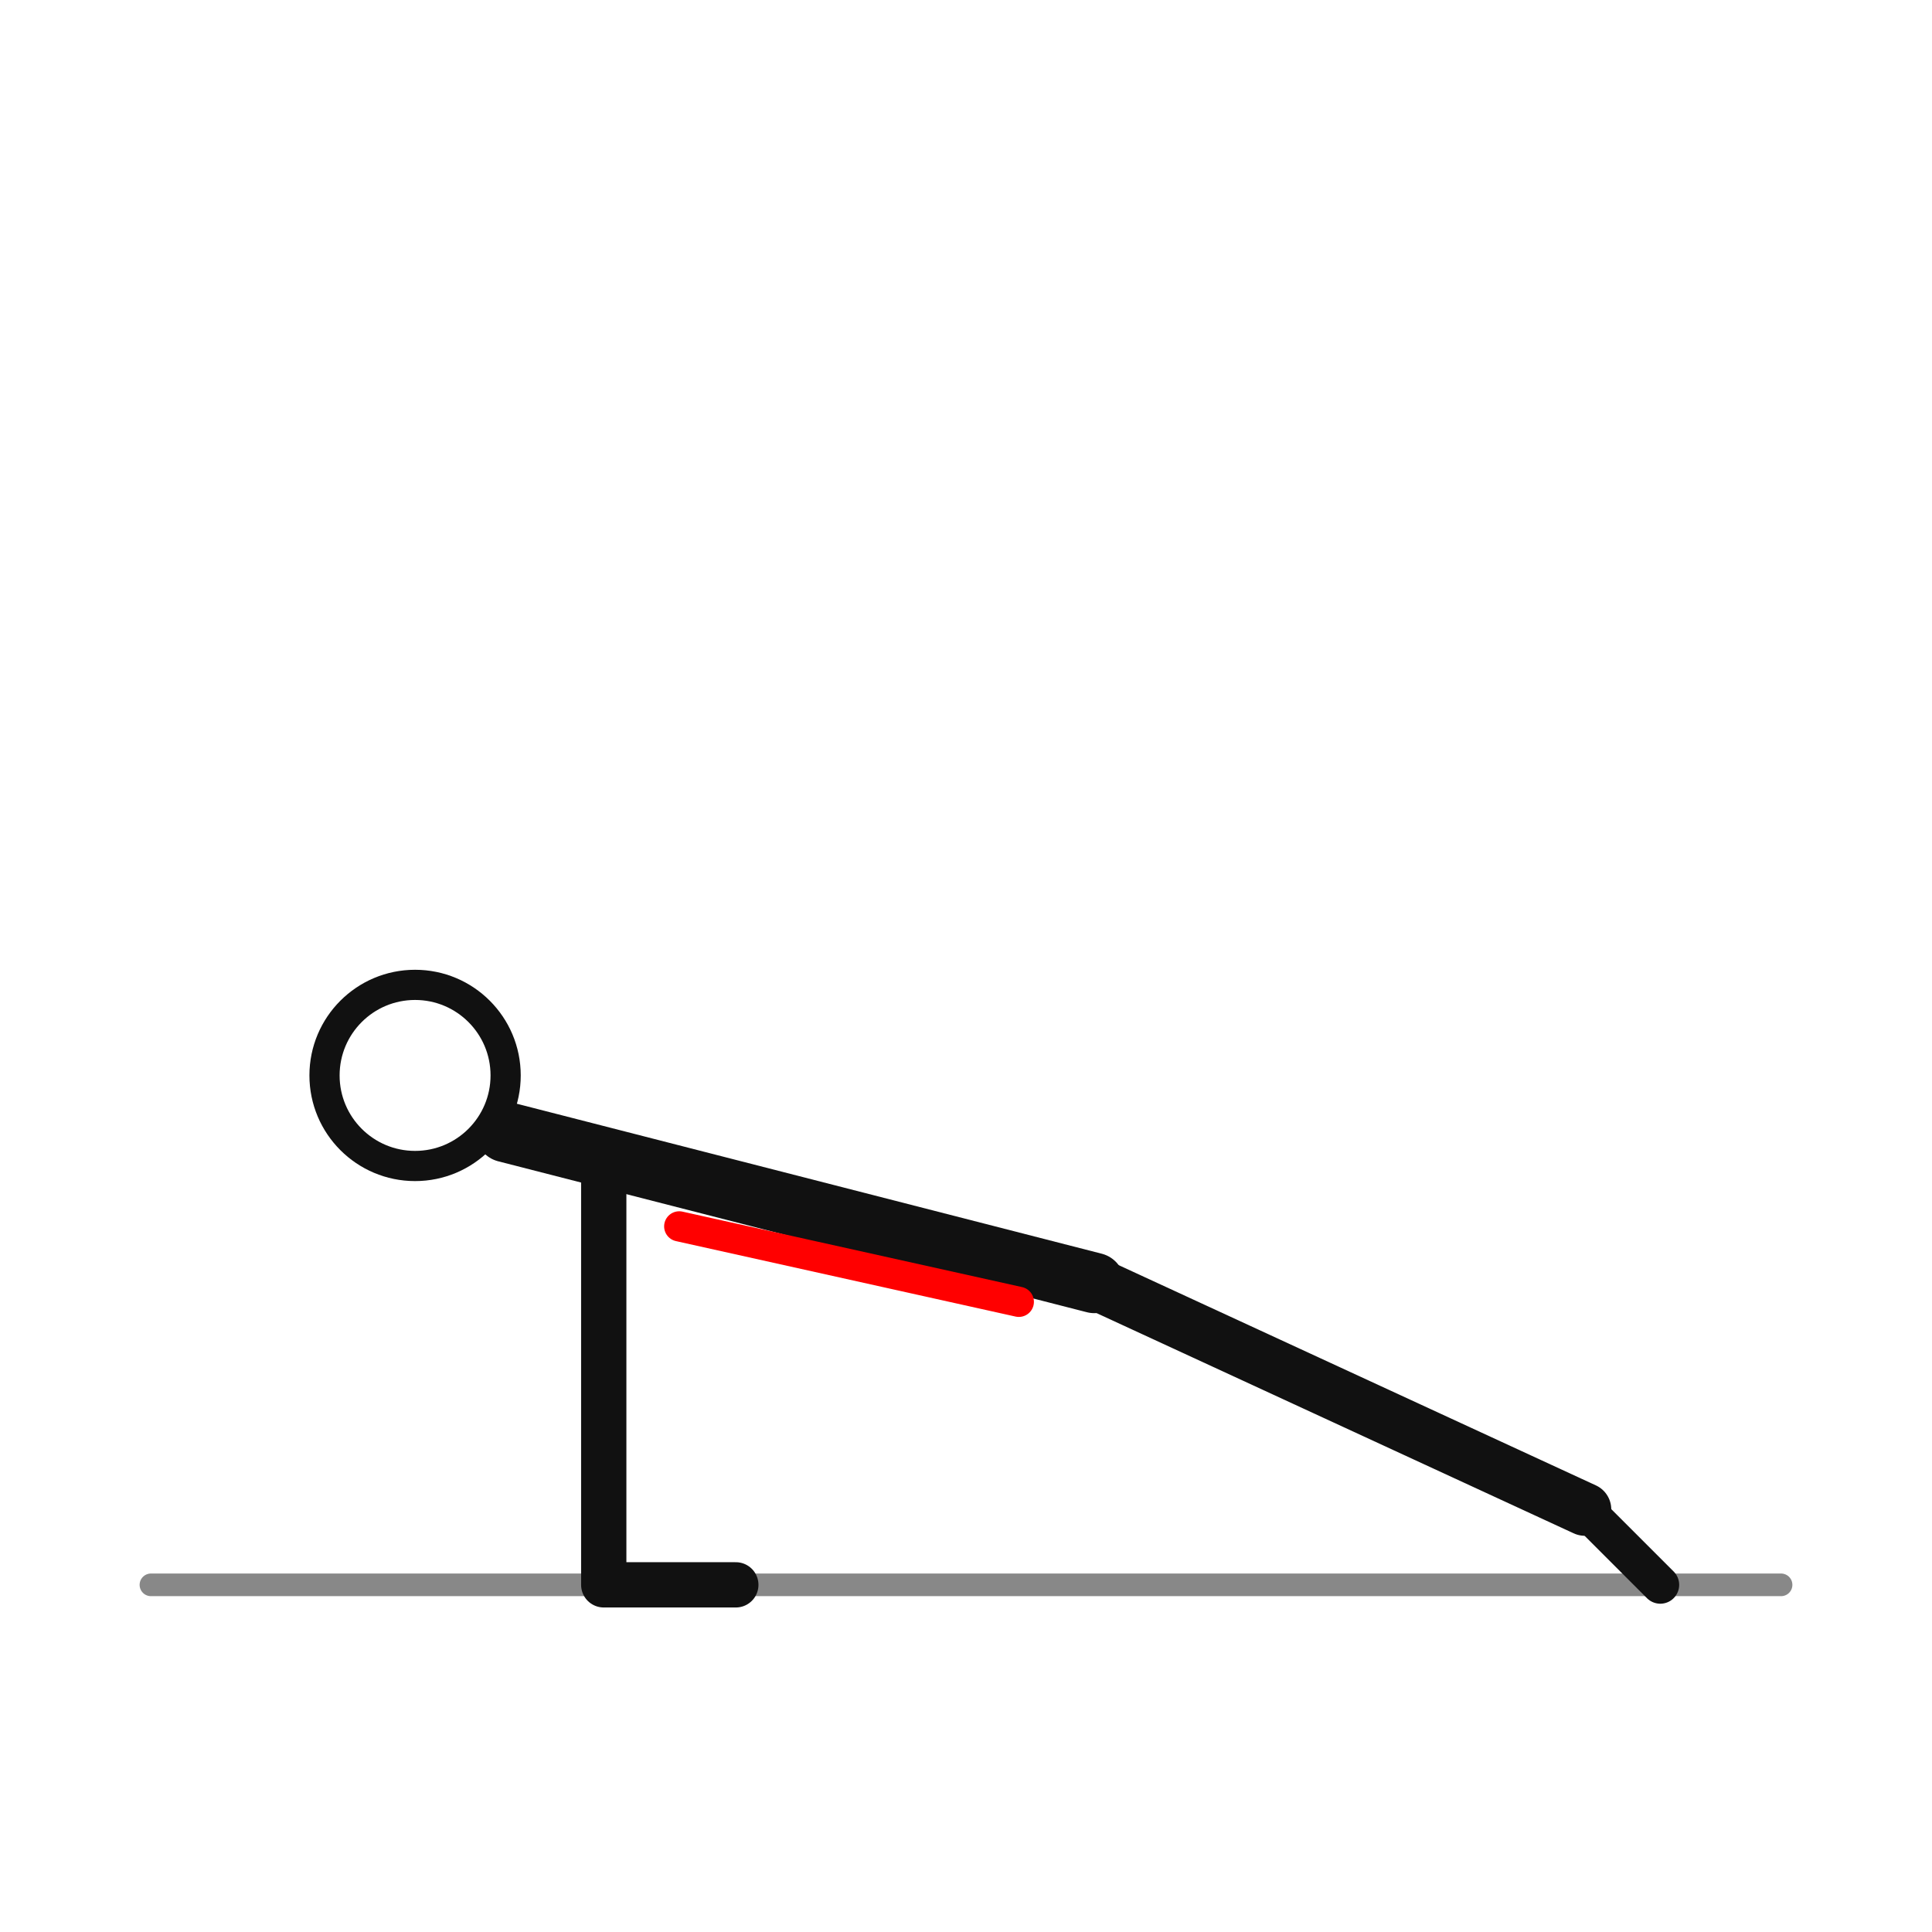
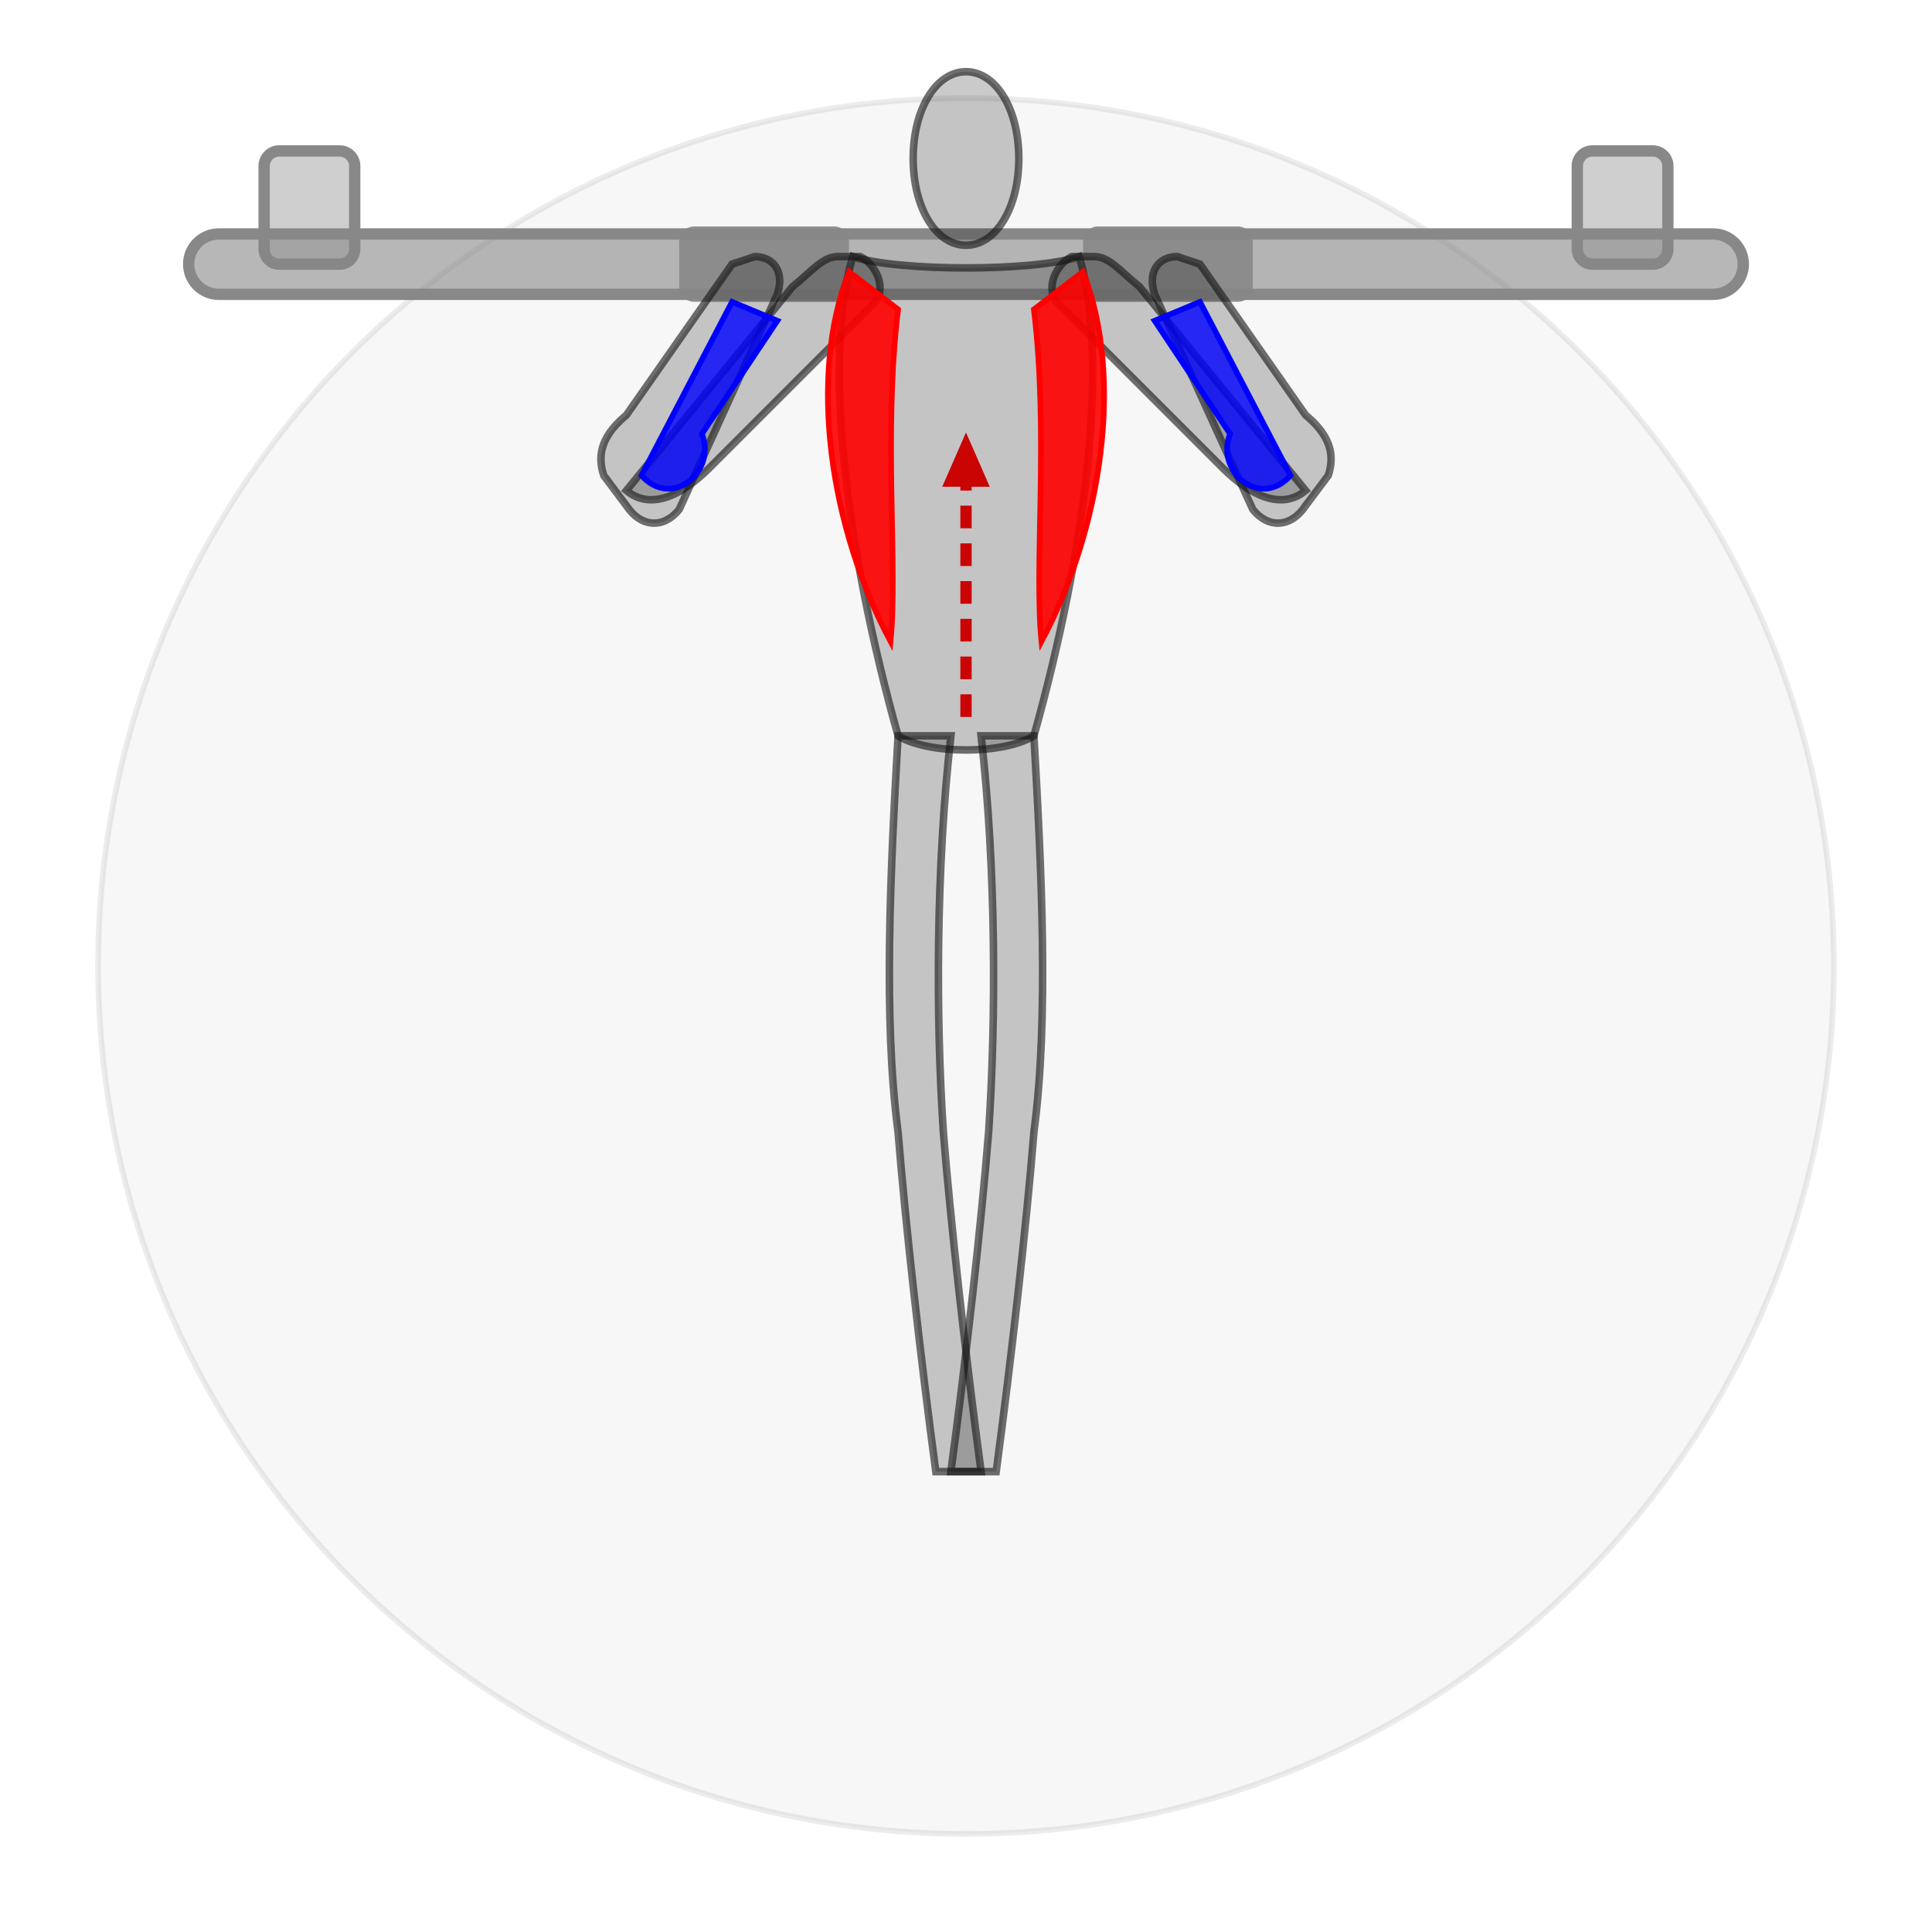
<svg xmlns="http://www.w3.org/2000/svg" viewBox="0 0 512 512">
-   <path stroke="#888888" stroke-width="6" stroke-linecap="round" d="M 40,420 L 472,420" />
-   <circle cx="110" cy="285" r="24" stroke="#111111" stroke-width="8" fill="none" />
-   <path stroke="#111111" stroke-width="16" stroke-linecap="round" d="M 134,300 L 290,340" />
-   <path stroke="#111111" stroke-width="12" stroke-linecap="round" stroke-linejoin="round" fill="none" d="M 160,310 L 160,420 L 195,420" />
-   <path stroke="#111111" stroke-width="14" stroke-linecap="round" d="M 290,340 L 420,400" />
-   <path stroke="#111111" stroke-width="10" stroke-linecap="round" d="M 420,400 L 440,420" />
-   <path stroke="#FF0000" stroke-width="8" stroke-linecap="round" d="M 180,325 L 270,345" />
+   <defs>
+     <marker id="arrow" viewBox="0 0 10 10" refX="5" refY="5" markerWidth="6" markerHeight="6" orient="auto-start-reverse">
+       <path d="M 0 1.5 L 8 5 L 0 8.5 z" fill="#FF0000" />
+     </marker>
+     <marker id="arrow-neutral" viewBox="0 0 10 10" refX="5" refY="5" markerWidth="6" markerHeight="6" orient="auto-start-reverse">
+       <path d="M 0 1.5 L 8 5 L 0 8.5 z" fill="#888888" />
+     </marker>
+   </defs>
+   <circle cx="256" cy="256" r="230" fill="#111111" fill-opacity="0.035" stroke="#111111" stroke-width="1.5" stroke-opacity="0.08" />
+   <rect x="70" y="40" width="24" height="30" rx="4" fill="#888888" fill-opacity="0.4" stroke="#888888" stroke-width="3" />
+   <rect x="418" y="40" width="24" height="30" rx="4" fill="#888888" fill-opacity="0.4" stroke="#888888" stroke-width="3" />
+   <rect x="50" y="62" width="412" height="16" rx="8" fill="#888888" fill-opacity="0.6" stroke="#888888" stroke-width="3" />
+   <rect x="180" y="60" width="45" height="20" rx="4" fill="#888888" fill-opacity="0.9" />
+   <rect x="287" y="60" width="45" height="20" rx="4" fill="#888888" fill-opacity="0.9" />
+   <path d="M 256,190 L 256,120" stroke="#FF0000" stroke-width="3" stroke-dasharray="6,4" marker-end="url(#arrow)" />
+   <path d="M 242,42 C 242,29 248,19 256,19 C 264,19 270,29 270,42 C 270,55 264,65 256,65 C 248,65 242,55 242,42 Z" fill="#111111" fill-opacity="0.22" stroke="#111111" stroke-width="2" stroke-opacity="0.6" />
+   <path d="M 200,68 C 205,68 208,72 206,78 L 180,135 C 176,140 170,140 166,134 L 160,126 C 158,120 160,115 166,110 L 194,70 Z" fill="#111111" fill-opacity="0.22" stroke="#111111" stroke-width="2" stroke-opacity="0.6" />
+   <path d="M 312,68 C 307,68 304,72 306,78 L 332,135 C 336,140 342,140 346,134 L 352,126 C 354,120 352,115 346,110 L 318,70 Z" fill="#111111" fill-opacity="0.22" stroke="#111111" stroke-width="2" stroke-opacity="0.6" />
+   <path d="M 166,130 C 172,135 180,132 188,124 L 232,80 C 235,76 232,70 228,68 L 222,68 C 218,68 215,72 210,76 Z" fill="#111111" fill-opacity="0.22" stroke="#111111" stroke-width="2" stroke-opacity="0.6" />
+   <path d="M 346,130 C 340,135 332,132 324,124 L 280,80 C 277,76 280,70 284,68 L 290,68 C 294,68 297,72 302,76 Z" fill="#111111" fill-opacity="0.22" stroke="#111111" stroke-width="2" stroke-opacity="0.6" />
+   <path d="M 226,68 C 218,95 224,145 238,195 C 246,200 266,200 274,195 C 288,145 294,95 286,68 C 274,72 238,72 226,68 Z" fill="#111111" fill-opacity="0.22" stroke="#111111" stroke-width="2" stroke-opacity="0.6" />
+   <path d="M 238,195 C 236,230 234,270 238,300 C 240,325 244,360 248,390 L 260,390 C 256,360 252,325 250,300 C 248,270 248,230 252,195 Z" fill="#111111" fill-opacity="0.22" stroke="#111111" stroke-width="2" stroke-opacity="0.6" />
+   <path d="M 274,195 C 276,230 278,270 274,300 C 272,325 268,360 264,390 L 252,390 C 256,360 260,325 262,300 C 264,270 264,230 260,195 Z" fill="#111111" fill-opacity="0.22" stroke="#111111" stroke-width="2" stroke-opacity="0.6" />
+   <path d="M 225,72 C 214,100 220,140 236,170 C 238,150 234,115 238,82 Z" fill="#FF0000" fill-opacity="0.9" stroke="#FF0000" stroke-width="1.5" />
+   <path d="M 287,72 C 298,100 292,140 276,170 C 274,150 278,115 274,82 Z" fill="#FF0000" fill-opacity="0.9" stroke="#FF0000" stroke-width="1.5" />
+   <path d="M 170,126 C 178,135 190,125 186,115 L 206,85 L 194,80 Z" fill="#0000FF" fill-opacity="0.8" stroke="#0000FF" stroke-width="1.5" />
+   <path d="M 342,126 C 334,135 322,125 326,115 L 306,85 L 318,80 Z" fill="#0000FF" fill-opacity="0.8" stroke="#0000FF" stroke-width="1.5" />
</svg>
